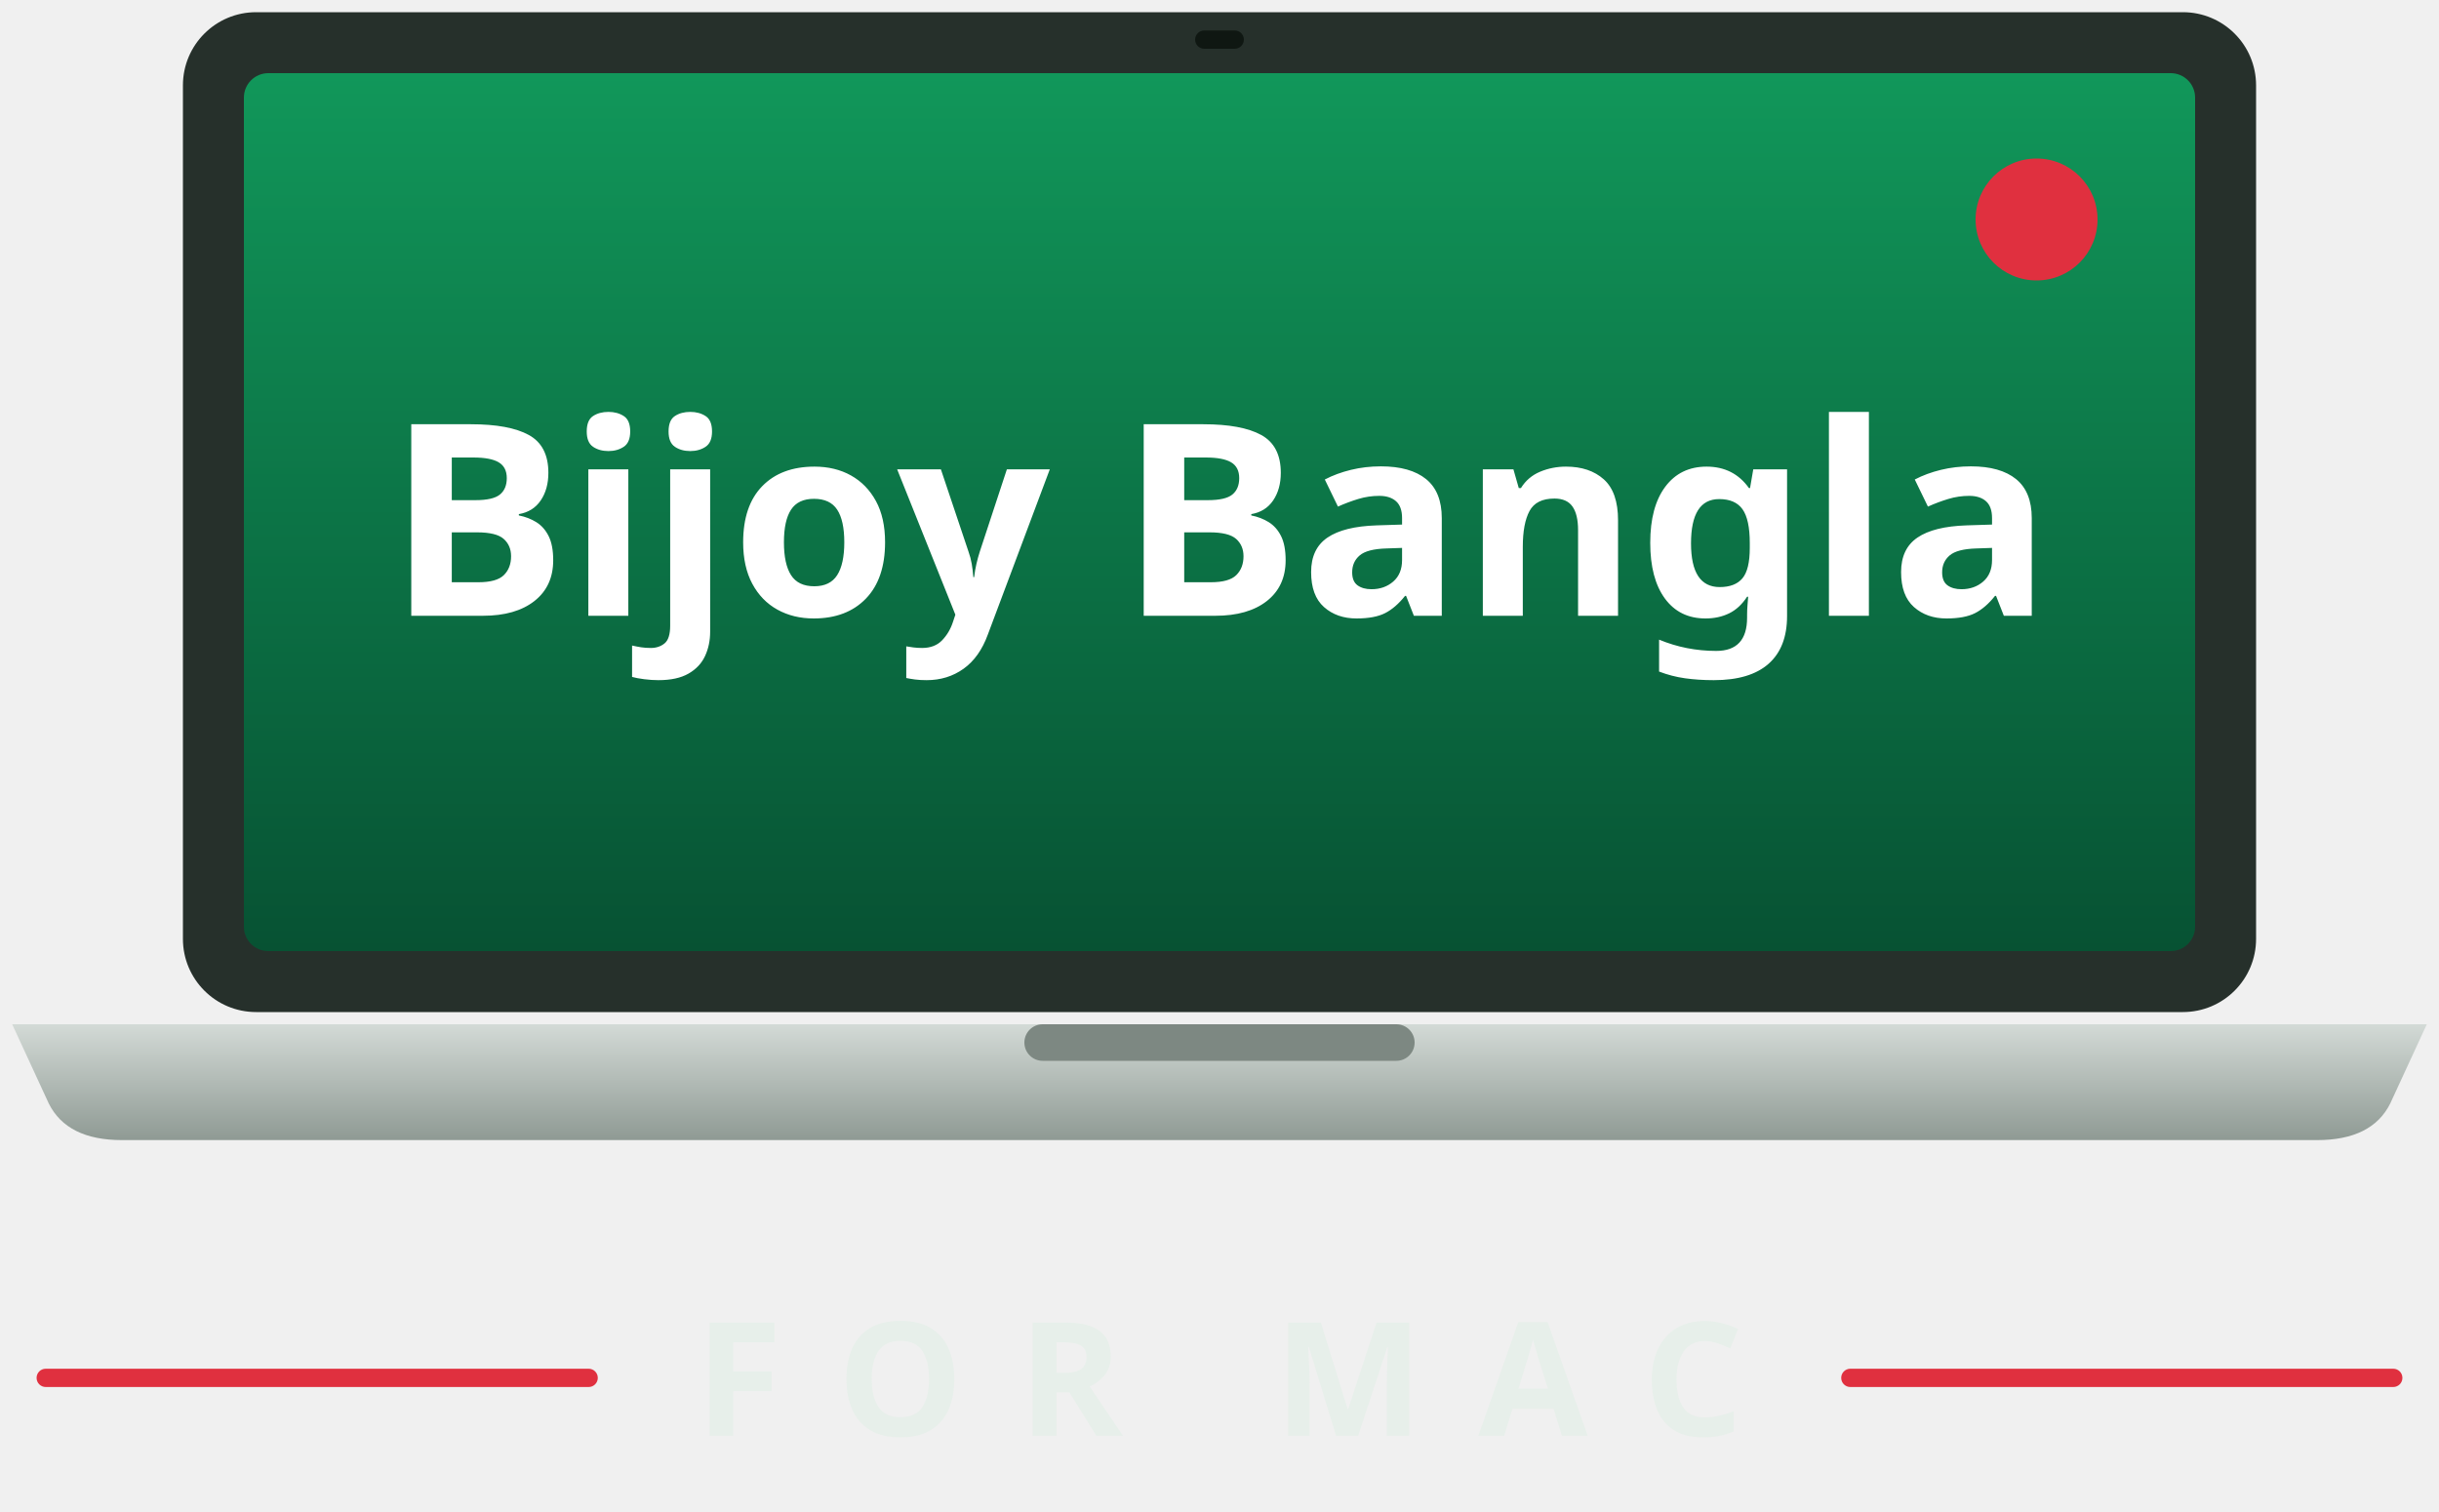
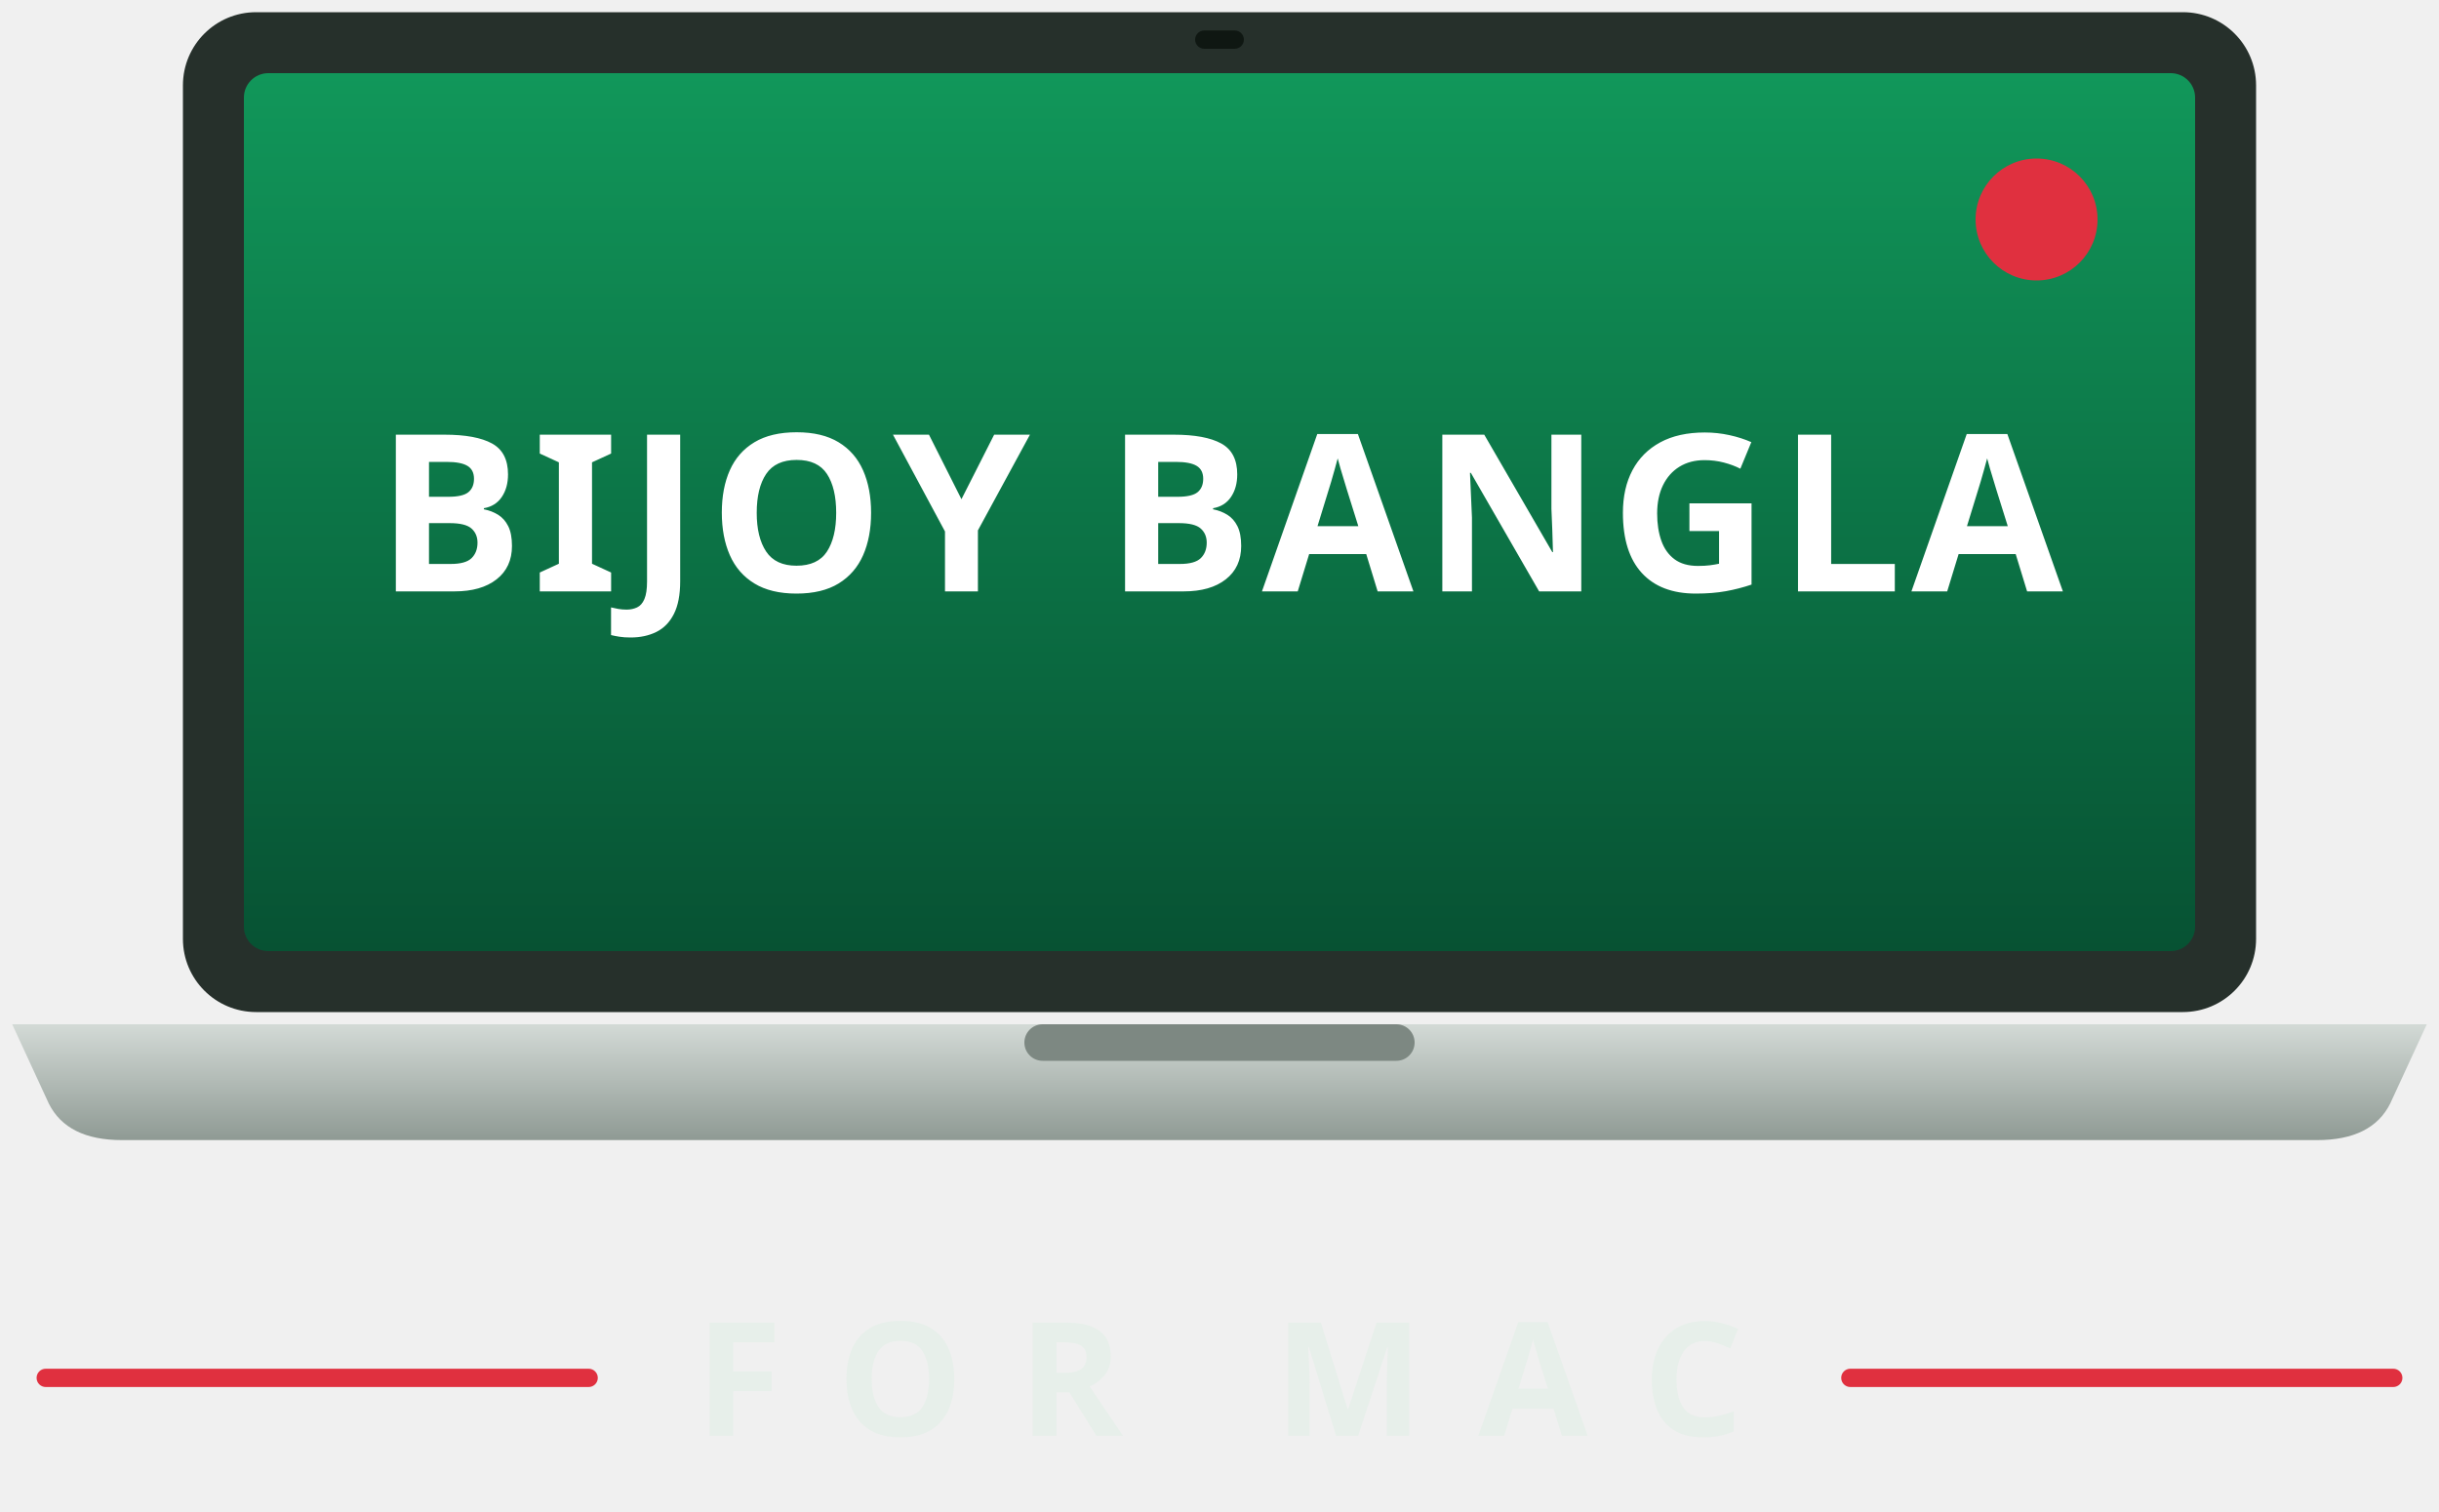
<svg xmlns="http://www.w3.org/2000/svg" viewBox="0 0 400 248" role="img" aria-label="Bijoy Bangla for Mac">
  <defs>
    <linearGradient id="bbm-scr" x1="0" y1="0" x2="0" y2="1">
      <stop offset="0" stop-color="#11975A" />
      <stop offset="1" stop-color="#075233" />
    </linearGradient>
    <linearGradient id="bbm-base" x1="0" y1="0" x2="0" y2="1">
      <stop offset="0" stop-color="#D3DAD6" />
      <stop offset="1" stop-color="#8F9A94" />
    </linearGradient>
  </defs>
  <rect x="30" y="2" width="340" height="164" rx="12" fill="#26302B" />
  <rect x="40" y="12" width="320" height="144" rx="4" fill="url(#bbm-scr)" />
  <rect x="196" y="5" width="8" height="3" rx="1.5" fill="#0F1712" />
  <circle cx="334" cy="36" r="10" fill="#E0303F" />
  <path d="M2 168 H398 L392 181 Q389 187 380 187 H20 Q11 187 8 181 Z" fill="url(#bbm-base)" />
  <rect x="168" y="168" width="64" height="6" rx="3" fill="#7D8882" />
-   <path transform="translate(63.49 101)" d="M13.728 -31.416Q20.02 -31.416 23.232 -29.656Q26.444 -27.896 26.444 -23.452Q26.444 -20.768 25.19 -18.92Q23.936 -17.072 21.604 -16.676V-16.456Q23.188 -16.148 24.464 -15.356Q25.74 -14.564 26.488 -13.068Q27.236 -11.572 27.236 -9.108Q27.236 -4.84 24.156 -2.42Q21.076 0.0 15.708 0.0H3.96V-31.416ZM14.476 -18.964Q17.38 -18.964 18.502 -19.888Q19.624 -20.812 19.624 -22.572Q19.624 -24.376 18.304 -25.168Q16.984 -25.96 14.124 -25.96H10.604V-18.964ZM10.604 -13.684V-5.5H14.96Q17.952 -5.5 19.14 -6.666Q20.328 -7.832 20.328 -9.768Q20.328 -11.528 19.118 -12.606Q17.908 -13.684 14.74 -13.684ZM36.3 -33.44Q37.752 -33.44 38.808 -32.758Q39.864 -32.076 39.864 -30.228Q39.864 -28.424 38.808 -27.72Q37.752 -27.016 36.3 -27.016Q34.804 -27.016 33.77 -27.72Q32.736 -28.424 32.736 -30.228Q32.736 -32.076 33.77 -32.758Q34.804 -33.44 36.3 -33.44ZM39.556 -24.024V0.0H33.0V-24.024ZM46.156 -30.228Q46.156 -32.076 47.19 -32.758Q48.224 -33.44 49.72 -33.44Q51.172 -33.44 52.228 -32.758Q53.284 -32.076 53.284 -30.228Q53.284 -28.424 52.228 -27.72Q51.172 -27.016 49.72 -27.016Q48.224 -27.016 47.19 -27.72Q46.156 -28.424 46.156 -30.228ZM44.484 10.56Q43.384 10.56 42.174 10.406Q40.964 10.252 40.172 10.032V4.884Q40.964 5.06 41.668 5.17Q42.372 5.28 43.252 5.28Q44.572 5.28 45.496 4.532Q46.42 3.784 46.42 1.628V-24.024H52.976V2.596Q52.976 4.796 52.14 6.6Q51.304 8.404 49.434 9.482Q47.564 10.56 44.484 10.56ZM81.664 -12.056Q81.664 -6.072 78.518 -2.816Q75.372 0.44 69.96 0.44Q66.616 0.44 63.998 -1.012Q61.38 -2.464 59.884 -5.258Q58.388 -8.052 58.388 -12.056Q58.388 -18.04 61.512 -21.252Q64.636 -24.464 70.092 -24.464Q73.48 -24.464 76.076 -23.012Q78.672 -21.56 80.168 -18.81Q81.664 -16.06 81.664 -12.056ZM65.076 -12.056Q65.076 -8.492 66.242 -6.666Q67.408 -4.84 70.048 -4.84Q72.644 -4.84 73.81 -6.666Q74.976 -8.492 74.976 -12.056Q74.976 -15.62 73.81 -17.402Q72.644 -19.184 70.004 -19.184Q67.408 -19.184 66.242 -17.402Q65.076 -15.62 65.076 -12.056ZM83.644 -24.024H90.816L95.348 -10.516Q95.7 -9.548 95.876 -8.514Q96.052 -7.48 96.14 -6.336H96.272Q96.404 -7.48 96.646 -8.514Q96.888 -9.548 97.196 -10.516L101.64 -24.024H108.68L98.516 3.08Q97.152 6.82 94.534 8.69Q91.916 10.56 88.484 10.56Q87.384 10.56 86.57 10.45Q85.756 10.34 85.14 10.208V5.016Q85.624 5.104 86.306 5.192Q86.988 5.28 87.736 5.28Q89.804 5.28 91.014 4.026Q92.224 2.772 92.796 1.012L93.192 -0.176ZM133.848 -31.416Q140.14 -31.416 143.352 -29.656Q146.564 -27.896 146.564 -23.452Q146.564 -20.768 145.31 -18.92Q144.056 -17.072 141.724 -16.676V-16.456Q143.308 -16.148 144.584 -15.356Q145.86 -14.564 146.608 -13.068Q147.356 -11.572 147.356 -9.108Q147.356 -4.84 144.276 -2.42Q141.196 0.0 135.828 0.0H124.08V-31.416ZM134.596 -18.964Q137.5 -18.964 138.622 -19.888Q139.744 -20.812 139.744 -22.572Q139.744 -24.376 138.424 -25.168Q137.104 -25.96 134.244 -25.96H130.724V-18.964ZM130.724 -13.684V-5.5H135.08Q138.072 -5.5 139.26 -6.666Q140.448 -7.832 140.448 -9.768Q140.448 -11.528 139.238 -12.606Q138.028 -13.684 134.86 -13.684ZM162.976 -24.508Q167.816 -24.508 170.39 -22.418Q172.964 -20.328 172.964 -16.016V0.0H168.388L167.112 -3.256H166.936Q165.396 -1.32 163.68 -0.44Q161.964 0.44 158.972 0.44Q155.76 0.44 153.648 -1.43Q151.536 -3.3 151.536 -7.172Q151.536 -11.0 154.22 -12.826Q156.904 -14.652 162.272 -14.828L166.452 -14.96V-16.016Q166.452 -17.908 165.462 -18.788Q164.472 -19.668 162.712 -19.668Q160.952 -19.668 159.28 -19.162Q157.608 -18.656 155.936 -17.908L153.78 -22.352Q155.716 -23.364 158.07 -23.936Q160.424 -24.508 162.976 -24.508ZM163.9 -11.044Q160.732 -10.956 159.5 -9.9Q158.268 -8.844 158.268 -7.128Q158.268 -5.632 159.148 -4.994Q160.028 -4.356 161.436 -4.356Q163.548 -4.356 165.0 -5.61Q166.452 -6.864 166.452 -9.152V-11.132ZM193.336 -24.464Q197.208 -24.464 199.54 -22.374Q201.872 -20.284 201.872 -15.664V0.0H195.316V-14.036Q195.316 -16.632 194.392 -17.93Q193.468 -19.228 191.444 -19.228Q188.452 -19.228 187.352 -17.182Q186.252 -15.136 186.252 -11.308V0.0H179.696V-24.024H184.712L185.592 -20.944H185.944Q187.088 -22.792 189.09 -23.628Q191.092 -24.464 193.336 -24.464ZM216.392 -24.464Q220.836 -24.464 223.344 -20.944H223.52L224.048 -24.024H229.592V0.044Q229.592 5.192 226.556 7.876Q223.52 10.56 217.58 10.56Q215.028 10.56 212.85 10.252Q210.672 9.944 208.604 9.152V3.916Q213.048 5.764 217.976 5.764Q223.036 5.764 223.036 0.308V-0.176Q223.036 -0.924 223.102 -1.716Q223.168 -2.508 223.212 -3.124H223.036Q221.804 -1.232 220.088 -0.396Q218.372 0.44 216.216 0.44Q211.948 0.44 209.55 -2.838Q207.152 -6.116 207.152 -11.968Q207.152 -17.864 209.616 -21.164Q212.08 -24.464 216.392 -24.464ZM218.46 -19.14Q213.84 -19.14 213.84 -11.88Q213.84 -4.708 218.548 -4.708Q221.056 -4.708 222.266 -6.138Q223.476 -7.568 223.476 -11.132V-11.924Q223.476 -15.796 222.288 -17.468Q221.1 -19.14 218.46 -19.14ZM243.012 0.0H236.456V-33.44H243.012ZM259.732 -24.508Q264.572 -24.508 267.146 -22.418Q269.72 -20.328 269.72 -16.016V0.0H265.144L263.868 -3.256H263.692Q262.152 -1.32 260.436 -0.44Q258.72 0.44 255.728 0.44Q252.516 0.44 250.404 -1.43Q248.292 -3.3 248.292 -7.172Q248.292 -11.0 250.976 -12.826Q253.66 -14.652 259.028 -14.828L263.208 -14.96V-16.016Q263.208 -17.908 262.218 -18.788Q261.228 -19.668 259.468 -19.668Q257.708 -19.668 256.036 -19.162Q254.364 -18.656 252.692 -17.908L250.536 -22.352Q252.472 -23.364 254.826 -23.936Q257.18 -24.508 259.732 -24.508ZM260.656 -11.044Q257.488 -10.956 256.256 -9.9Q255.024 -8.844 255.024 -7.128Q255.024 -5.632 255.904 -4.994Q256.784 -4.356 258.192 -4.356Q260.304 -4.356 261.756 -5.61Q263.208 -6.864 263.208 -9.152V-11.132Z" fill="#fff" />
+   <path transform="translate(61.68 97)" d="M11.232 -25.704Q16.38 -25.704 19.008 -24.264Q21.636 -22.824 21.636 -19.188Q21.636 -16.992 20.61 -15.48Q19.584 -13.968 17.676 -13.644V-13.464Q18.972 -13.212 20.016 -12.564Q21.06 -11.916 21.672 -10.692Q22.284 -9.468 22.284 -7.452Q22.284 -3.96 19.764 -1.98Q17.244 0.0 12.852 0.0H3.24V-25.704ZM11.844 -15.516Q14.22 -15.516 15.138 -16.272Q16.056 -17.028 16.056 -18.468Q16.056 -19.944 14.976 -20.592Q13.896 -21.24 11.556 -21.24H8.676V-15.516ZM8.676 -11.196V-4.5H12.24Q14.688 -4.5 15.66 -5.454Q16.632 -6.408 16.632 -7.992Q16.632 -9.432 15.642 -10.314Q14.652 -11.196 12.06 -11.196ZM38.544 0.0H26.844V-3.096L29.976 -4.536V-21.168L26.844 -22.608V-25.704H38.544V-22.608L35.412 -21.168V-4.536L38.544 -3.096ZM41.736 7.56Q40.692 7.56 39.9 7.434Q39.108 7.308 38.532 7.164V2.628Q39.108 2.772 39.738 2.88Q40.368 2.988 41.088 2.988Q42.024 2.988 42.798 2.628Q43.572 2.268 44.004 1.26Q44.436 0.252 44.436 -1.62V-25.704H49.872V-1.656Q49.872 1.656 48.846 3.69Q47.82 5.724 45.984 6.642Q44.148 7.56 41.736 7.56ZM81.18 -12.888Q81.18 -8.892 79.866 -5.922Q78.552 -2.952 75.852 -1.296Q73.152 0.36 68.94 0.36Q64.764 0.36 62.046 -1.296Q59.328 -2.952 58.014 -5.94Q56.7 -8.928 56.7 -12.924Q56.7 -16.92 58.014 -19.872Q59.328 -22.824 62.046 -24.462Q64.764 -26.1 68.976 -26.1Q73.152 -26.1 75.852 -24.462Q78.552 -22.824 79.866 -19.854Q81.18 -16.884 81.18 -12.888ZM62.424 -12.888Q62.424 -8.856 63.972 -6.534Q65.52 -4.212 68.94 -4.212Q72.432 -4.212 73.944 -6.534Q75.456 -8.856 75.456 -12.888Q75.456 -16.956 73.944 -19.26Q72.432 -21.564 68.976 -21.564Q65.52 -21.564 63.972 -19.26Q62.424 -16.956 62.424 -12.888ZM96.0 -15.12 101.364 -25.704H107.232L98.7 -10.008V0.0H93.3V-9.828L84.768 -25.704H90.672ZM130.824 -25.704Q135.972 -25.704 138.6 -24.264Q141.228 -22.824 141.228 -19.188Q141.228 -16.992 140.202 -15.48Q139.176 -13.968 137.268 -13.644V-13.464Q138.564 -13.212 139.608 -12.564Q140.652 -11.916 141.264 -10.692Q141.876 -9.468 141.876 -7.452Q141.876 -3.96 139.356 -1.98Q136.836 0.0 132.444 0.0H122.832V-25.704ZM131.436 -15.516Q133.812 -15.516 134.73 -16.272Q135.648 -17.028 135.648 -18.468Q135.648 -19.944 134.568 -20.592Q133.488 -21.24 131.148 -21.24H128.268V-15.516ZM128.268 -11.196V-4.5H131.832Q134.28 -4.5 135.252 -5.454Q136.224 -6.408 136.224 -7.992Q136.224 -9.432 135.234 -10.314Q134.244 -11.196 131.652 -11.196ZM164.256 0.0 162.384 -6.12H153.024L151.152 0.0H145.284L154.356 -25.812H161.016L170.124 0.0ZM159.216 -16.668Q159.036 -17.28 158.748 -18.216Q158.46 -19.152 158.172 -20.124Q157.884 -21.096 157.704 -21.816Q157.524 -21.096 157.218 -20.034Q156.912 -18.972 156.642 -18.018Q156.372 -17.064 156.228 -16.668L154.392 -10.692H161.088ZM197.652 0.0H190.74L179.544 -19.44H179.4Q179.472 -17.604 179.562 -15.768Q179.652 -13.932 179.724 -12.096V0.0H174.864V-25.704H181.74L192.9 -6.444H193.008Q192.972 -8.244 192.9 -10.008Q192.828 -11.772 192.756 -13.536V-25.704H197.652ZM215.388 -14.436H225.576V-1.116Q223.56 -0.432 221.382 -0.036Q219.204 0.36 216.432 0.36Q210.672 0.36 207.576 -3.024Q204.48 -6.408 204.48 -12.888Q204.48 -16.92 206.046 -19.872Q207.612 -22.824 210.6 -24.444Q213.588 -26.064 217.908 -26.064Q219.96 -26.064 221.94 -25.632Q223.92 -25.2 225.54 -24.48L223.74 -20.124Q222.552 -20.736 221.04 -21.132Q219.528 -21.528 217.872 -21.528Q215.496 -21.528 213.75 -20.448Q212.004 -19.368 211.05 -17.406Q210.096 -15.444 210.096 -12.78Q210.096 -10.26 210.78 -8.316Q211.464 -6.372 212.94 -5.274Q214.416 -4.176 216.792 -4.176Q217.944 -4.176 218.754 -4.284Q219.564 -4.392 220.248 -4.536V-9.9H215.388ZM233.196 0.0V-25.704H238.632V-4.5H249.072V0.0ZM270.768 0.0 268.896 -6.12H259.536L257.664 0.0H251.796L260.868 -25.812H267.528L276.636 0.0ZM265.728 -16.668Q265.548 -17.28 265.26 -18.216Q264.972 -19.152 264.684 -20.124Q264.396 -21.096 264.216 -21.816Q264.036 -21.096 263.73 -20.034Q263.424 -18.972 263.154 -18.018Q262.884 -17.064 262.74 -16.668L260.904 -10.692H267.6Z" fill="#fff" />
  <rect x="6" y="224.5" width="92.04" height="3" rx="1.5" fill="#E0303F" />
  <rect x="301.96" y="224.5" width="92.04" height="3" rx="1.5" fill="#E0303F" />
  <path transform="translate(114.04 235.5)" d="M6.214 0.0H2.34V-18.564H12.974V-15.34H6.214V-10.556H12.506V-7.332H6.214ZM42.462 -9.308Q42.462 -6.422 41.513 -4.277Q40.564 -2.132 38.614 -0.936Q36.664 0.26 33.622 0.26Q30.606 0.26 28.643 -0.936Q26.68 -2.132 25.731 -4.29Q24.782 -6.448 24.782 -9.334Q24.782 -12.22 25.731 -14.352Q26.68 -16.484 28.643 -17.667Q30.606 -18.85 33.648 -18.85Q36.664 -18.85 38.614 -17.667Q40.564 -16.484 41.513 -14.339Q42.462 -12.194 42.462 -9.308ZM28.916 -9.308Q28.916 -6.396 30.034 -4.719Q31.152 -3.042 33.622 -3.042Q36.144 -3.042 37.236 -4.719Q38.328 -6.396 38.328 -9.308Q38.328 -12.246 37.236 -13.91Q36.144 -15.574 33.648 -15.574Q31.152 -15.574 30.034 -13.91Q28.916 -12.246 28.916 -9.308ZM60.718 -18.564Q64.514 -18.564 66.321 -17.186Q68.128 -15.808 68.128 -13.0Q68.128 -11.726 67.647 -10.777Q67.166 -9.828 66.373 -9.165Q65.58 -8.502 64.67 -8.086L70.13 0.0H65.762L61.342 -7.124H59.236V0.0H55.31V-18.564ZM60.432 -15.34H59.236V-10.322H60.51Q62.46 -10.322 63.305 -10.972Q64.15 -11.622 64.15 -12.896Q64.15 -14.222 63.253 -14.781Q62.356 -15.34 60.432 -15.34ZM105.082 0.0 100.61 -14.56H100.506Q100.532 -14.04 100.584 -13.0Q100.636 -11.96 100.688 -10.777Q100.74 -9.594 100.74 -8.632V0.0H97.23V-18.564H102.586L106.98 -4.368H107.058L111.712 -18.564H117.068V0.0H113.402V-8.788Q113.402 -9.672 113.441 -10.816Q113.48 -11.96 113.519 -12.987Q113.558 -14.014 113.584 -14.534H113.48L108.696 0.0ZM142.11 0.0 140.758 -4.42H133.998L132.646 0.0H128.408L134.96 -18.642H139.77L146.348 0.0ZM138.47 -12.038Q138.34 -12.48 138.132 -13.156Q137.924 -13.832 137.716 -14.534Q137.508 -15.236 137.378 -15.756Q137.248 -15.236 137.027 -14.469Q136.806 -13.702 136.611 -13.013Q136.416 -12.324 136.312 -12.038L134.986 -7.722H139.822ZM165.566 -15.548Q163.304 -15.548 162.108 -13.858Q160.912 -12.168 160.912 -9.23Q160.912 -6.266 162.017 -4.641Q163.122 -3.016 165.566 -3.016Q166.71 -3.016 167.841 -3.276Q168.972 -3.536 170.298 -4.004V-0.702Q169.076 -0.208 167.88 0.026Q166.684 0.26 165.202 0.26Q162.342 0.26 160.483 -0.923Q158.624 -2.106 157.74 -4.251Q156.856 -6.396 156.856 -9.256Q156.856 -12.064 157.87 -14.222Q158.884 -16.38 160.821 -17.602Q162.758 -18.824 165.566 -18.824Q166.944 -18.824 168.335 -18.473Q169.726 -18.122 171.0 -17.524L169.726 -14.326Q168.686 -14.82 167.633 -15.184Q166.58 -15.548 165.566 -15.548Z" fill="#E7EFEA" />
</svg>
